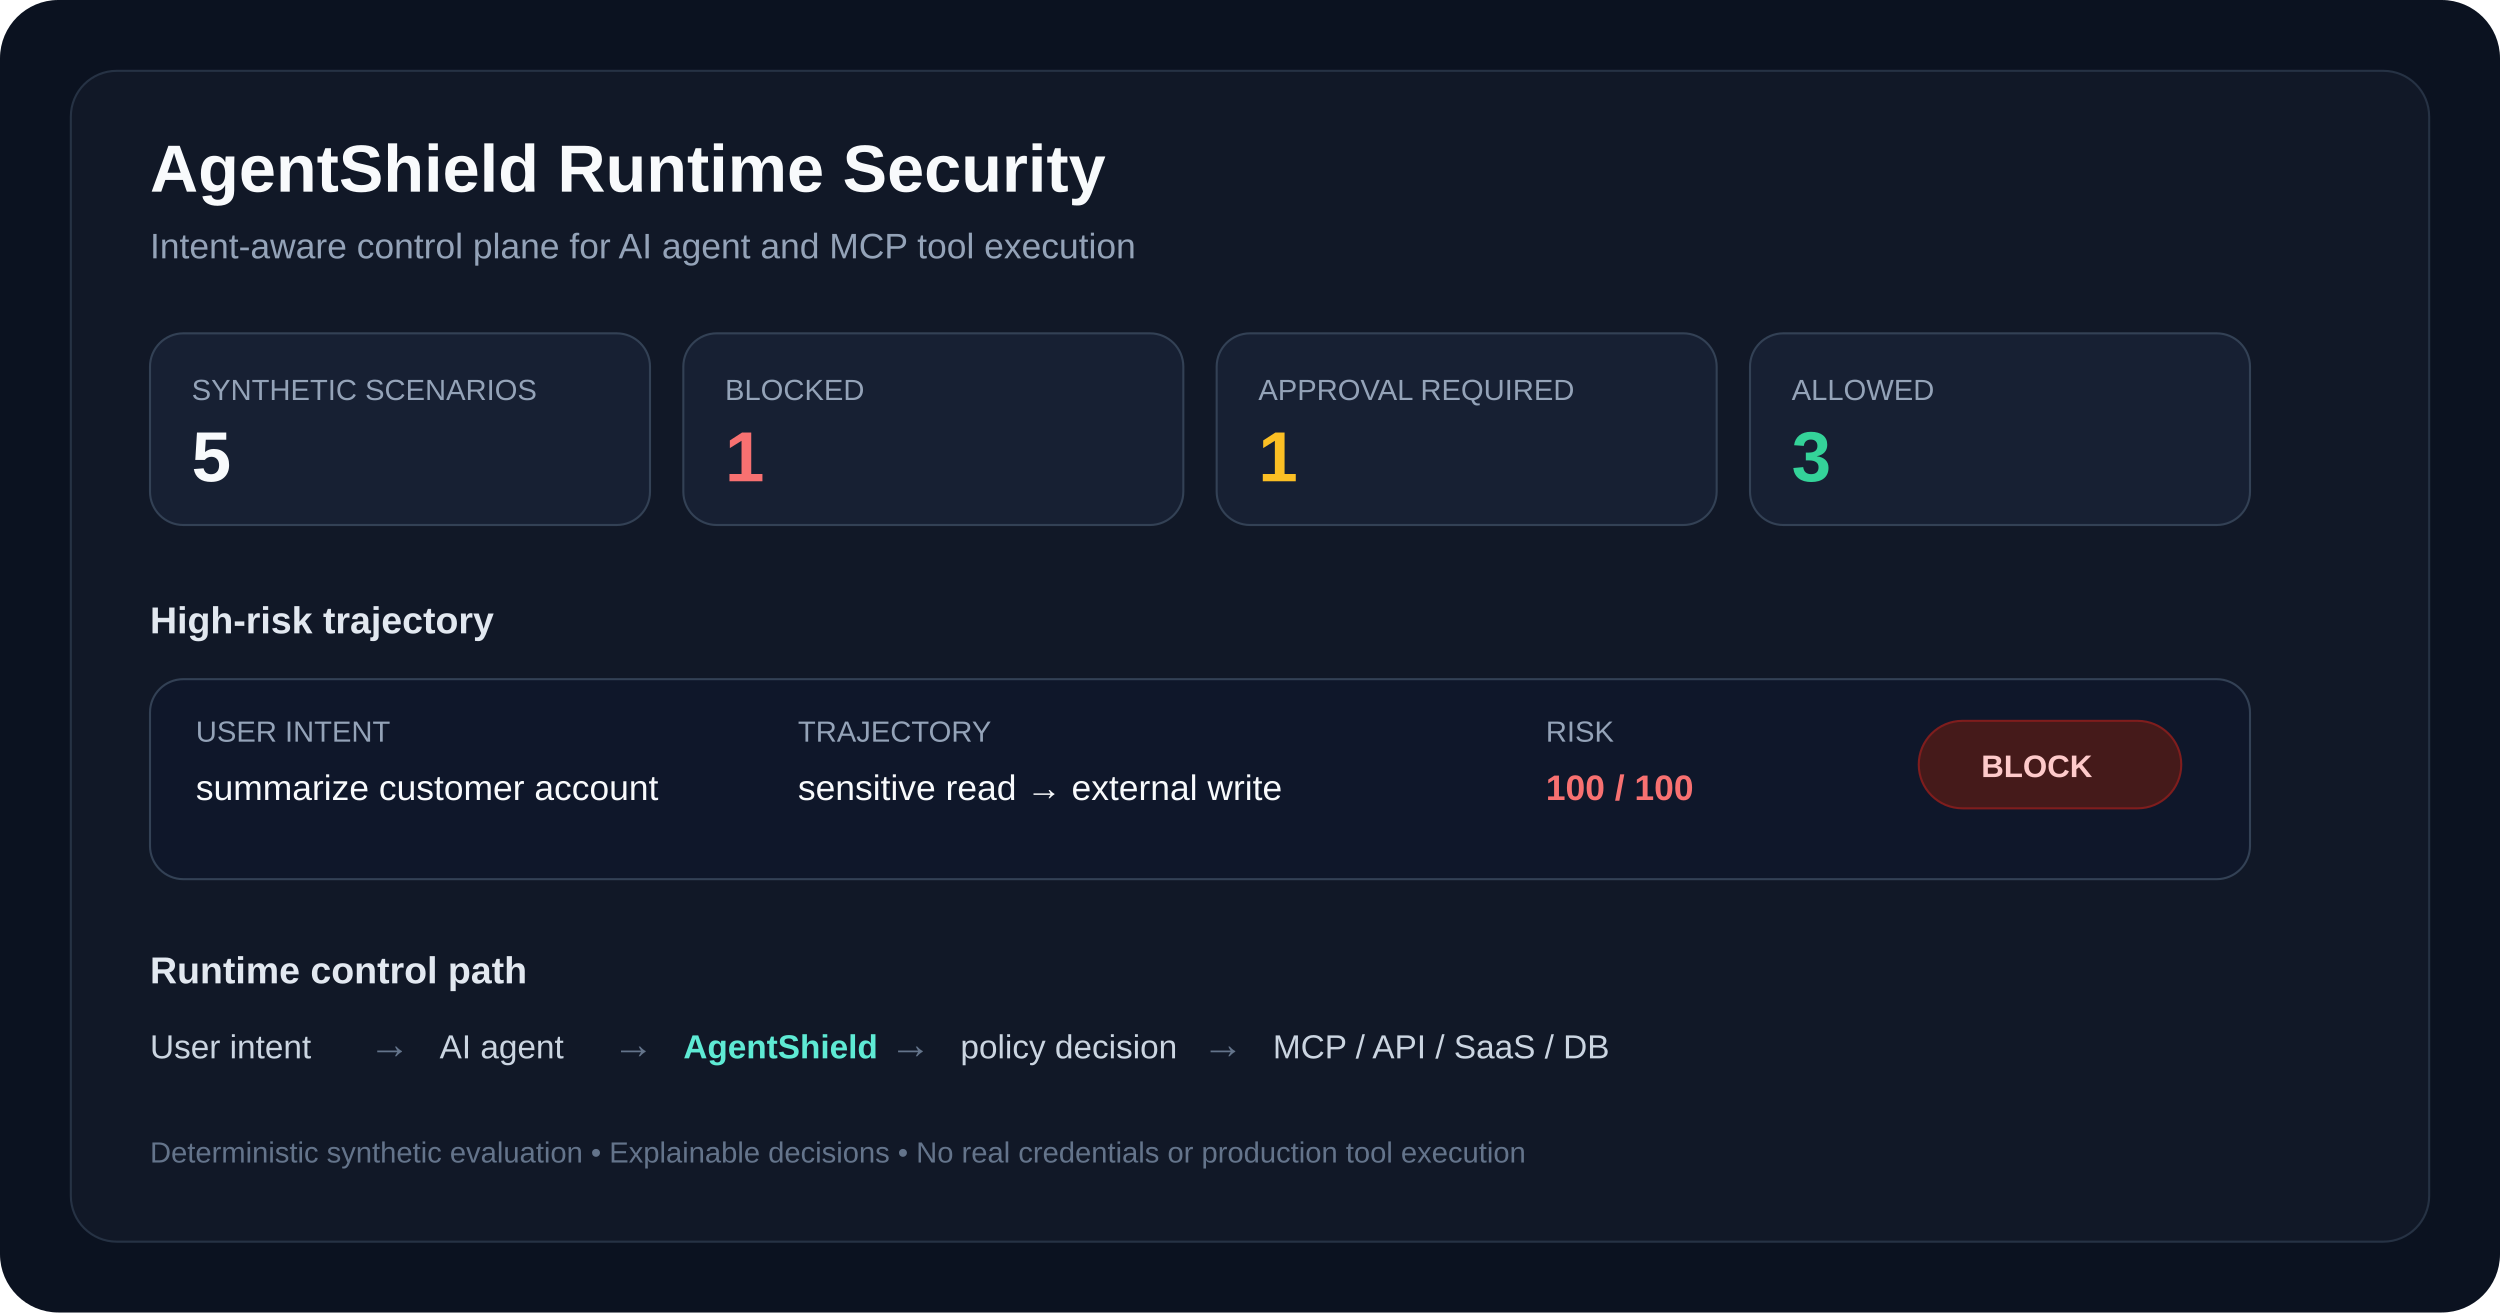
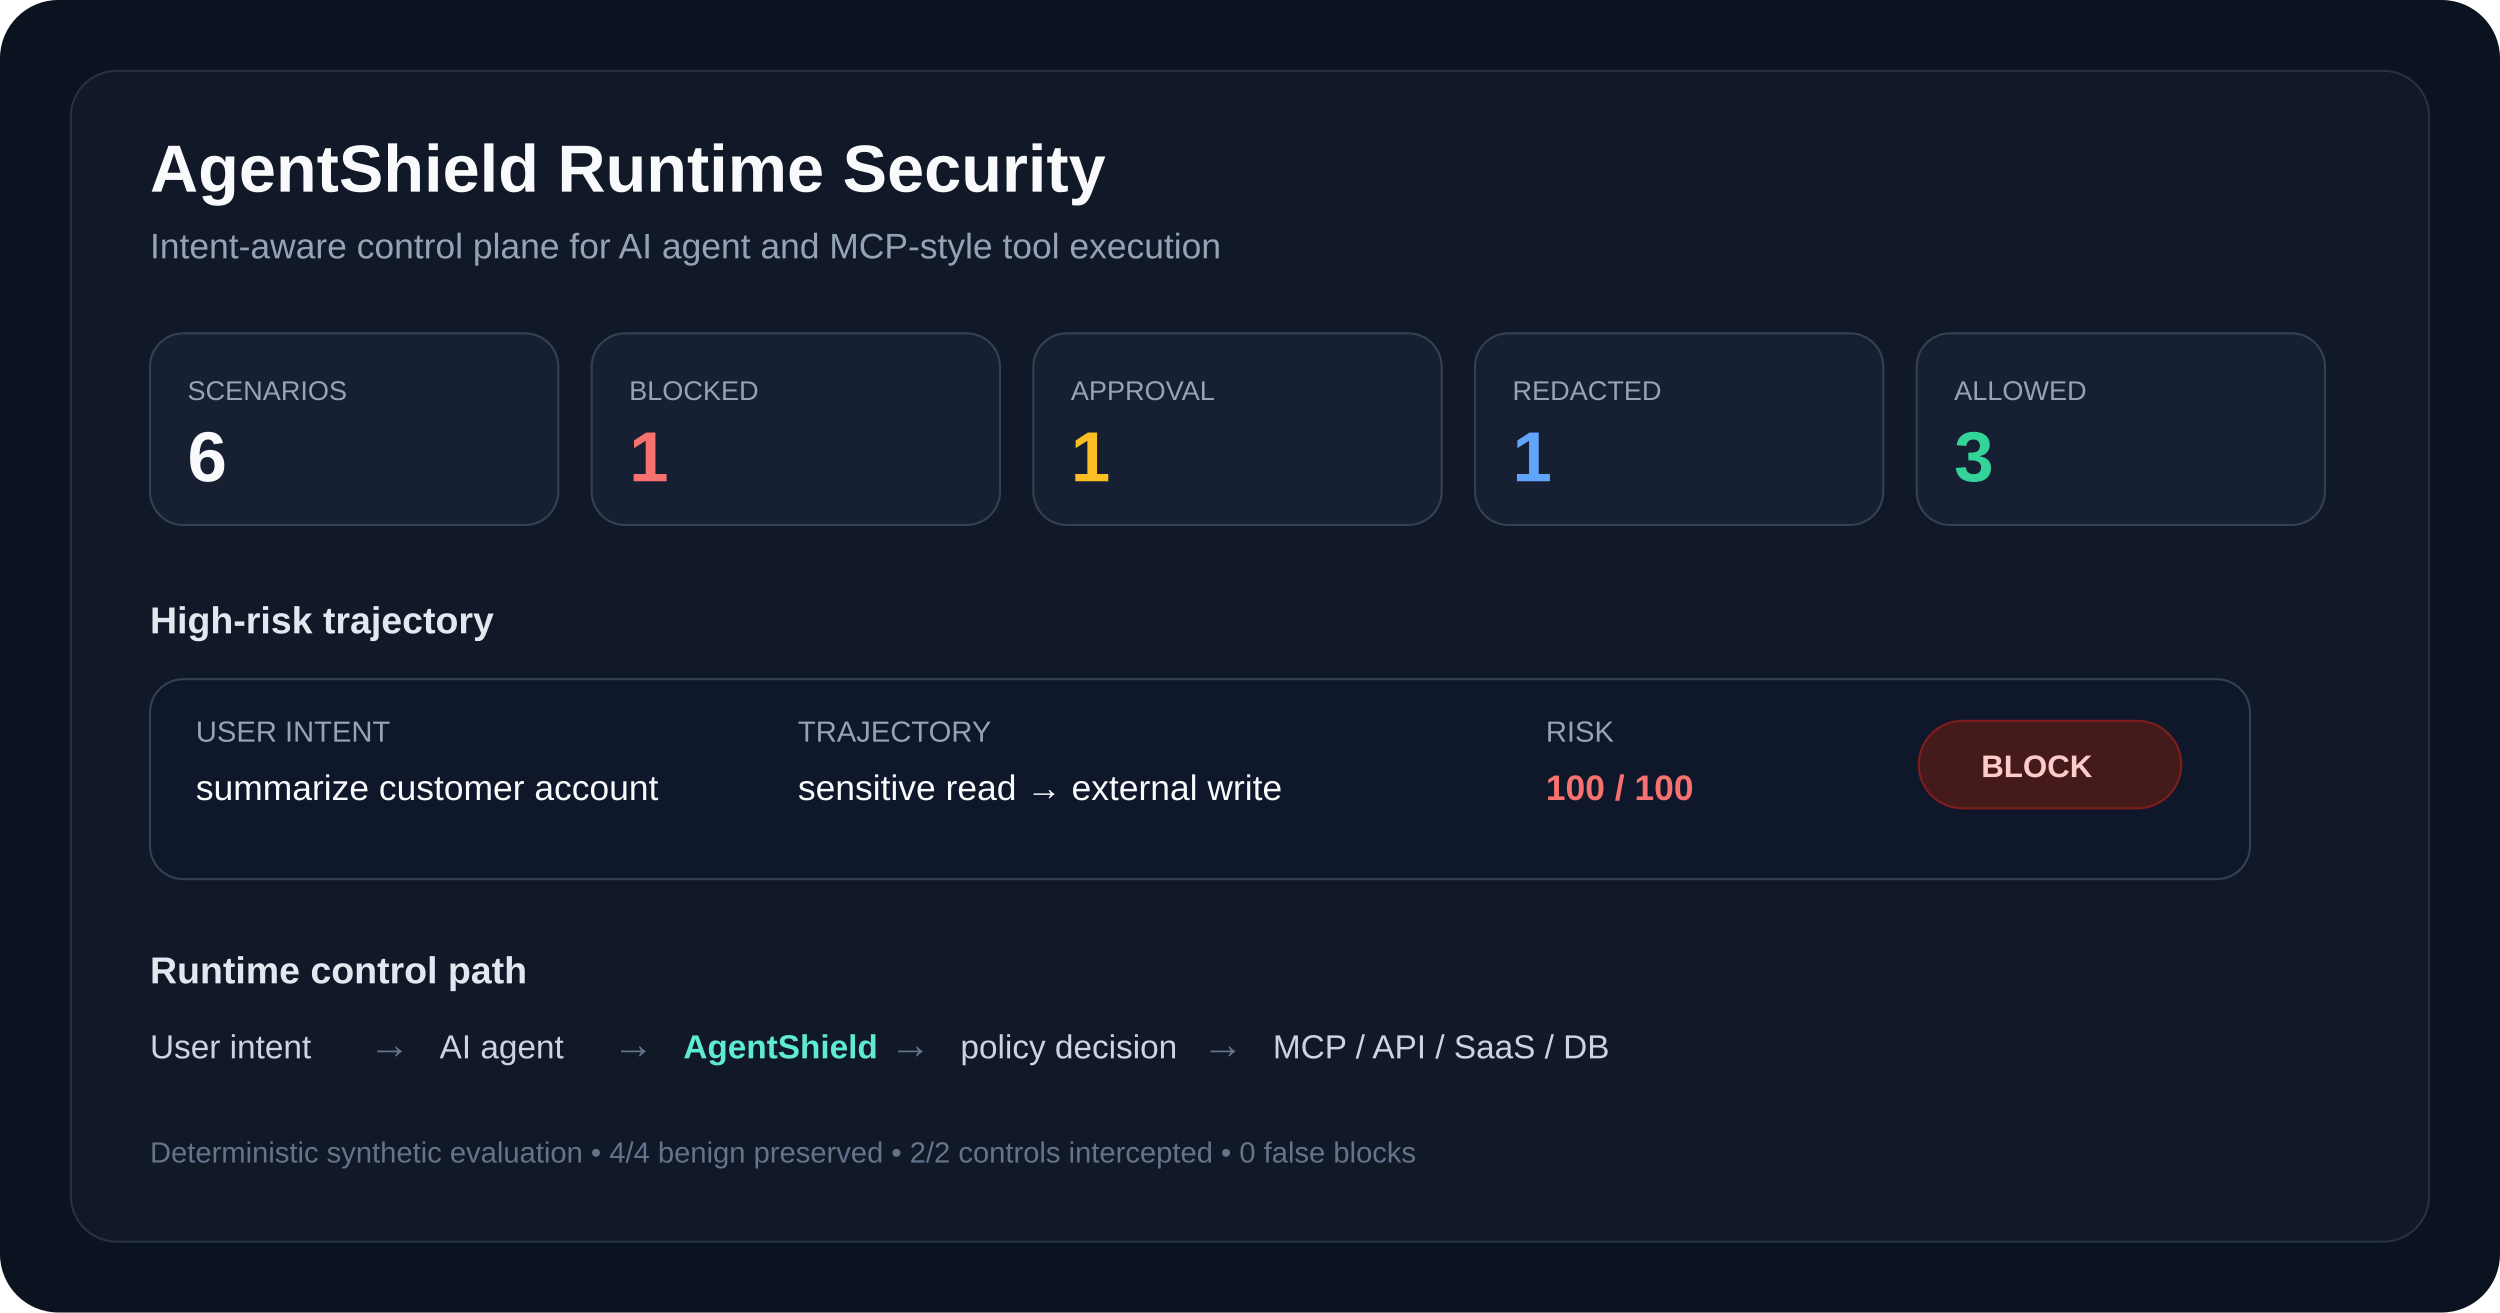
<svg xmlns="http://www.w3.org/2000/svg" width="1200" height="630" viewBox="0 0 1200 630">
  <rect width="1200" height="630" rx="28" fill="#0b1220" />
  <rect x="34" y="34" width="1132" height="562" rx="22" fill="#111827" stroke="#263244" />
  <text x="72" y="92" fill="#f8fafc" font-family="Arial, Helvetica, sans-serif" font-size="32" font-weight="700">AgentShield Runtime Security</text>
-   <text x="72" y="124" fill="#94a3b8" font-family="Arial, Helvetica, sans-serif" font-size="17">Intent-aware control plane for AI agent and MCP tool execution</text>
-   <rect x="72" y="160" width="240" height="92" rx="16" fill="#172033" stroke="#334155" />
-   <text x="92" y="192" fill="#94a3b8" font-family="Arial" font-size="14">SYNTHETIC SCENARIOS</text>
-   <text x="92" y="231" fill="#f8fafc" font-family="Arial" font-size="34" font-weight="700">5</text>
-   <rect x="328" y="160" width="240" height="92" rx="16" fill="#172033" stroke="#334155" />
-   <text x="348" y="192" fill="#94a3b8" font-family="Arial" font-size="14">BLOCKED</text>
-   <text x="348" y="231" fill="#f87171" font-family="Arial" font-size="34" font-weight="700">1</text>
-   <rect x="584" y="160" width="240" height="92" rx="16" fill="#172033" stroke="#334155" />
-   <text x="604" y="192" fill="#94a3b8" font-family="Arial" font-size="14">APPROVAL REQUIRED</text>
-   <text x="604" y="231" fill="#fbbf24" font-family="Arial" font-size="34" font-weight="700">1</text>
-   <rect x="840" y="160" width="240" height="92" rx="16" fill="#172033" stroke="#334155" />
-   <text x="860" y="192" fill="#94a3b8" font-family="Arial" font-size="14">ALLOWED</text>
-   <text x="860" y="231" fill="#34d399" font-family="Arial" font-size="34" font-weight="700">3</text>
+   <text x="72" y="124" fill="#94a3b8" font-family="Arial, Helvetica, sans-serif" font-size="17">Intent-aware control plane for AI agent and MCP-style tool execution</text>
+   <rect x="72" y="160" width="196" height="92" rx="16" fill="#172033" stroke="#334155" />
+   <text x="90" y="192" fill="#94a3b8" font-family="Arial" font-size="13">SCENARIOS</text>
+   <text x="90" y="231" fill="#f8fafc" font-family="Arial" font-size="34" font-weight="700">6</text>
+   <rect x="284" y="160" width="196" height="92" rx="16" fill="#172033" stroke="#334155" />
+   <text x="302" y="192" fill="#94a3b8" font-family="Arial" font-size="13">BLOCKED</text>
+   <text x="302" y="231" fill="#f87171" font-family="Arial" font-size="34" font-weight="700">1</text>
+   <rect x="496" y="160" width="196" height="92" rx="16" fill="#172033" stroke="#334155" />
+   <text x="514" y="192" fill="#94a3b8" font-family="Arial" font-size="13">APPROVAL</text>
+   <text x="514" y="231" fill="#fbbf24" font-family="Arial" font-size="34" font-weight="700">1</text>
+   <rect x="708" y="160" width="196" height="92" rx="16" fill="#172033" stroke="#334155" />
+   <text x="726" y="192" fill="#94a3b8" font-family="Arial" font-size="13">REDACTED</text>
+   <text x="726" y="231" fill="#60a5fa" font-family="Arial" font-size="34" font-weight="700">1</text>
+   <rect x="920" y="160" width="196" height="92" rx="16" fill="#172033" stroke="#334155" />
+   <text x="938" y="192" fill="#94a3b8" font-family="Arial" font-size="13">ALLOWED</text>
+   <text x="938" y="231" fill="#34d399" font-family="Arial" font-size="34" font-weight="700">3</text>
  <text x="72" y="304" fill="#e2e8f0" font-family="Arial" font-size="18" font-weight="700">High-risk trajectory</text>
  <rect x="72" y="326" width="1008" height="96" rx="16" fill="#0f172a" stroke="#334155" />
  <text x="94" y="356" fill="#94a3b8" font-family="Arial" font-size="14">USER INTENT</text>
  <text x="94" y="384" fill="#f8fafc" font-family="Arial" font-size="17">summarize customer account</text>
  <text x="383" y="356" fill="#94a3b8" font-family="Arial" font-size="14">TRAJECTORY</text>
  <text x="383" y="384" fill="#f8fafc" font-family="Arial" font-size="17">sensitive read → external write</text>
  <text x="742" y="356" fill="#94a3b8" font-family="Arial" font-size="14">RISK</text>
  <text x="742" y="384" fill="#f87171" font-family="Arial" font-size="17" font-weight="700">100 / 100</text>
  <rect x="921" y="346" width="126" height="42" rx="21" fill="#451a1a" stroke="#7f1d1d" />
  <text x="951" y="373" fill="#fecaca" font-family="Arial" font-size="15" font-weight="700">BLOCK</text>
  <text x="72" y="472" fill="#e2e8f0" font-family="Arial" font-size="18" font-weight="700">Runtime control path</text>
  <text x="72" y="508" fill="#cbd5e1" font-family="Arial" font-size="16">User intent</text>
  <text x="177" y="508" fill="#64748b" font-family="Arial" font-size="20">→</text>
  <text x="211" y="508" fill="#cbd5e1" font-family="Arial" font-size="16">AI agent</text>
  <text x="294" y="508" fill="#64748b" font-family="Arial" font-size="20">→</text>
  <text x="328" y="508" fill="#5eead4" font-family="Arial" font-size="16" font-weight="700">AgentShield</text>
  <text x="427" y="508" fill="#64748b" font-family="Arial" font-size="20">→</text>
  <text x="461" y="508" fill="#cbd5e1" font-family="Arial" font-size="16">policy decision</text>
  <text x="577" y="508" fill="#64748b" font-family="Arial" font-size="20">→</text>
  <text x="611" y="508" fill="#cbd5e1" font-family="Arial" font-size="16">MCP / API / SaaS / DB</text>
-   <text x="72" y="558" fill="#64748b" font-family="Arial" font-size="14">Deterministic synthetic evaluation • Explainable decisions • No real credentials or production tool execution</text>
+   <text x="72" y="558" fill="#64748b" font-family="Arial" font-size="14">Deterministic synthetic evaluation • 4/4 benign preserved • 2/2 controls intercepted • 0 false blocks</text>
</svg>
